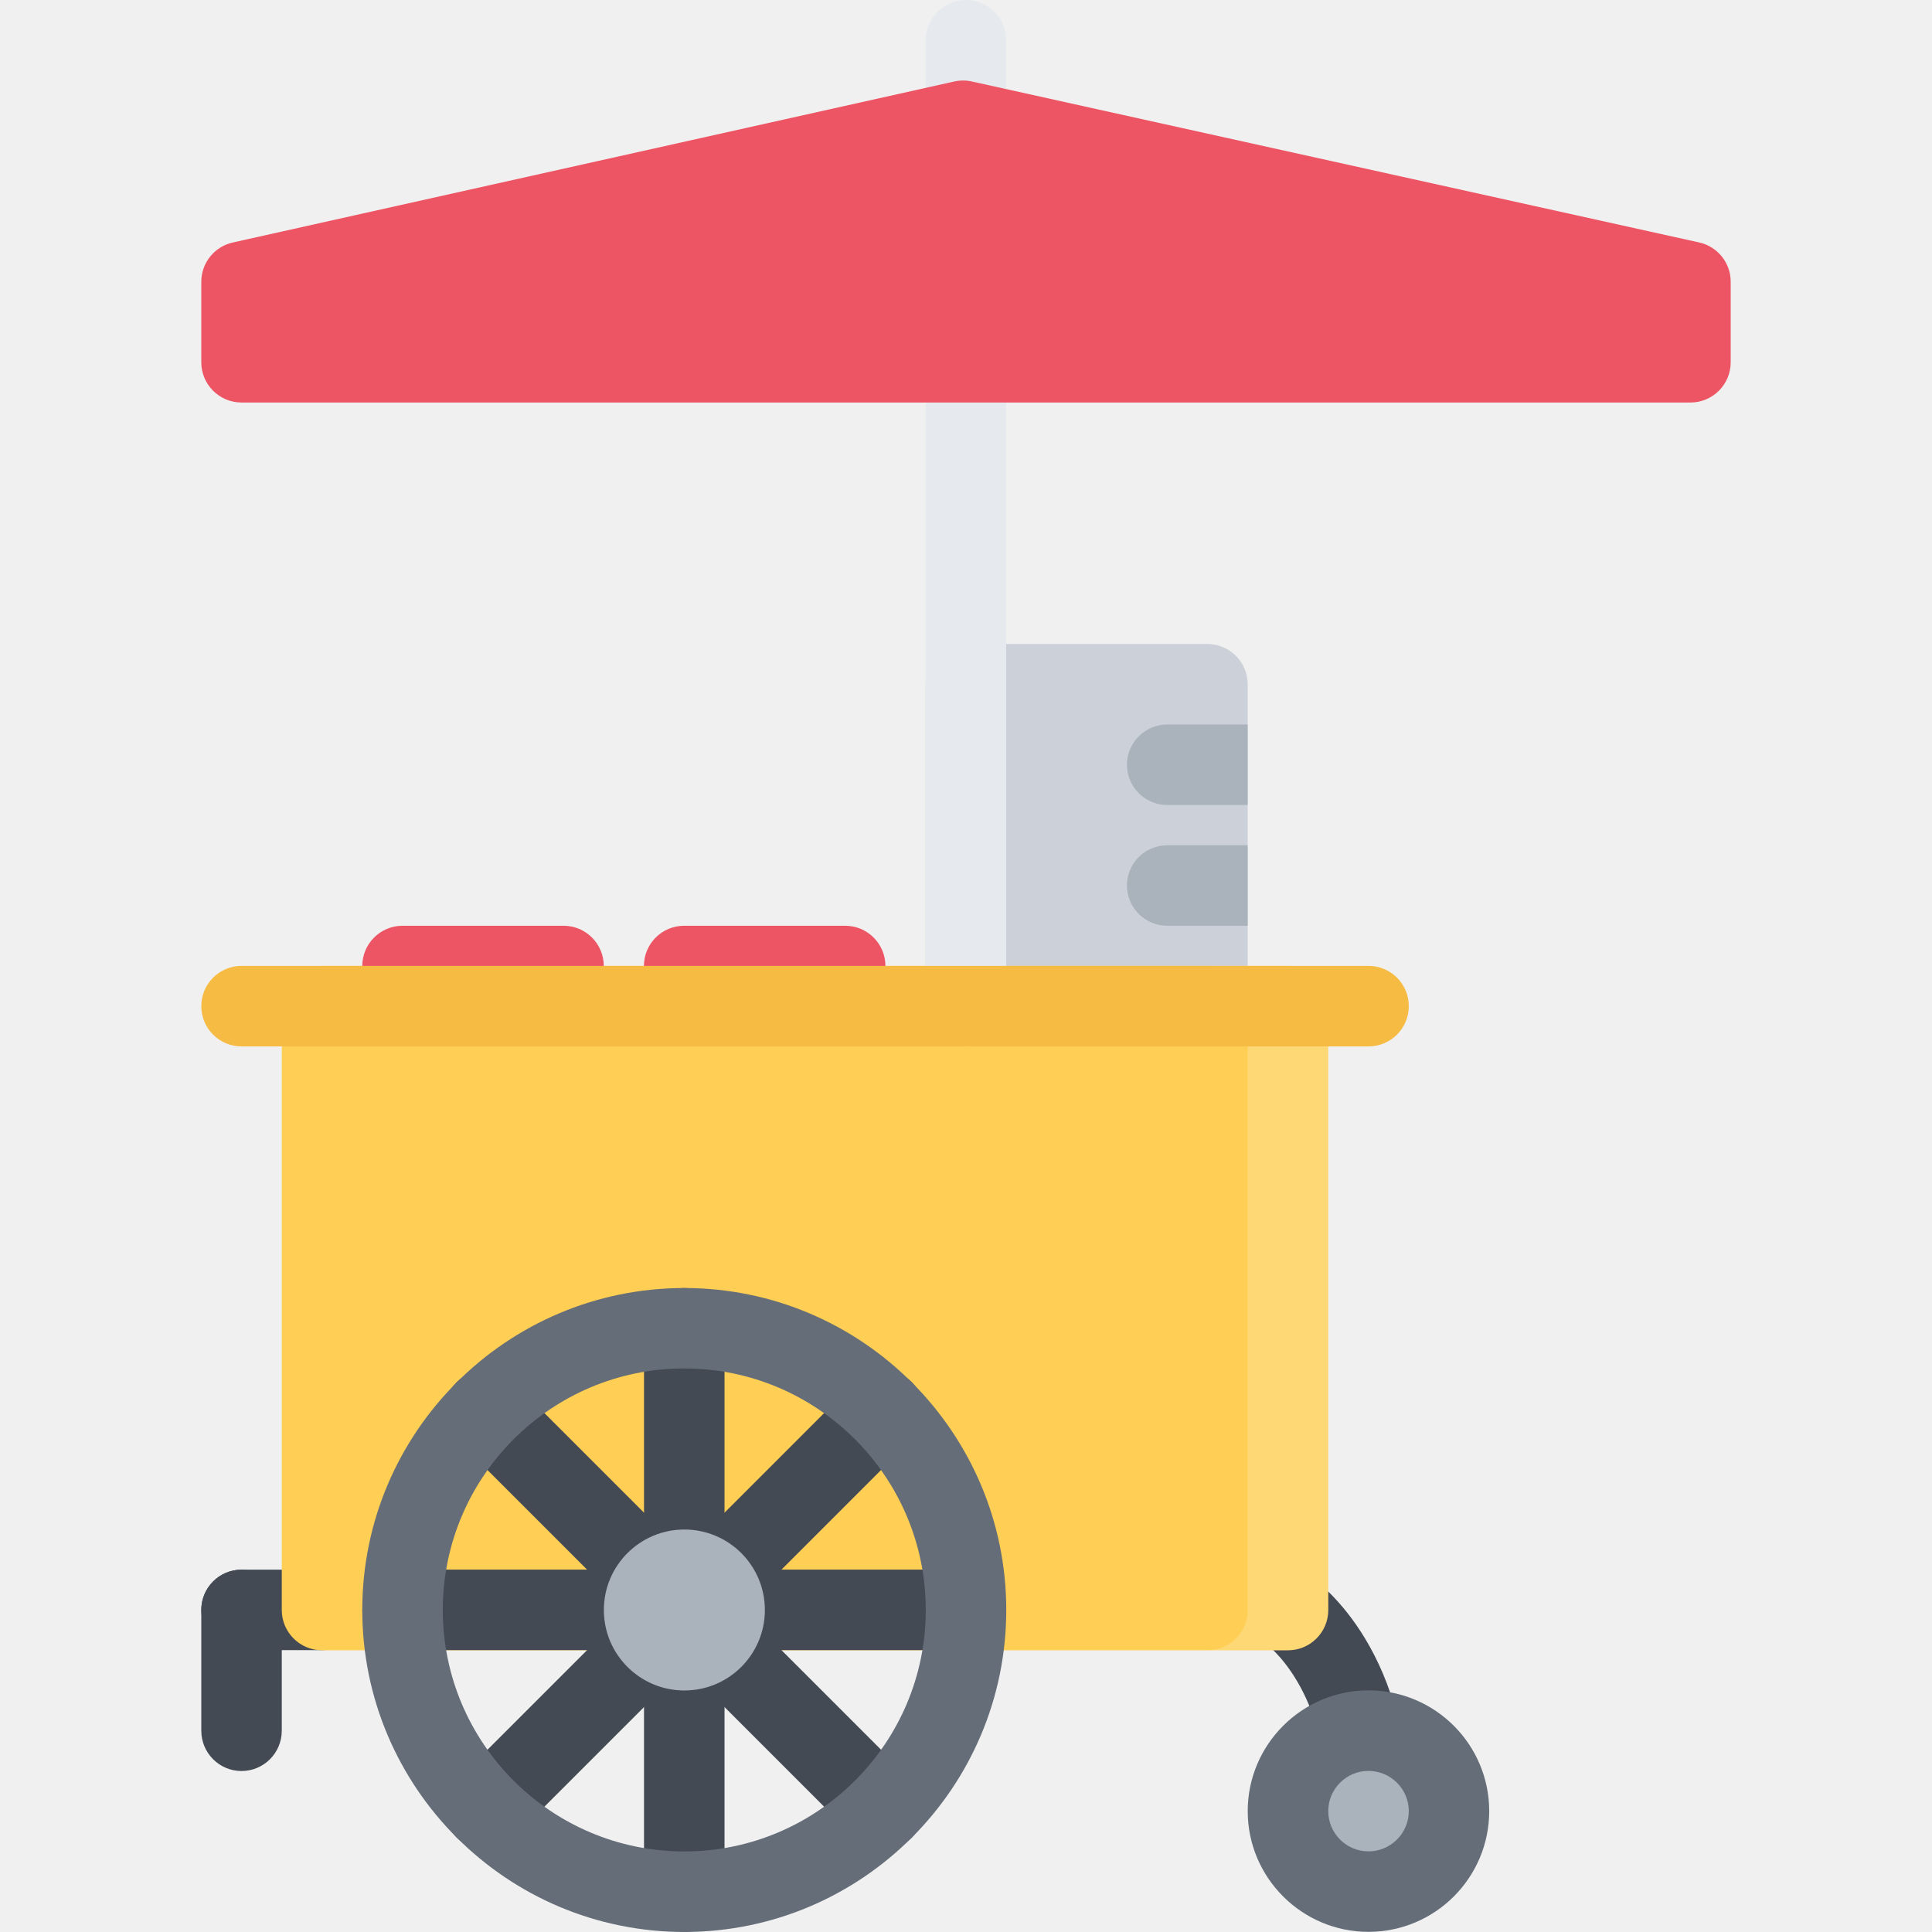
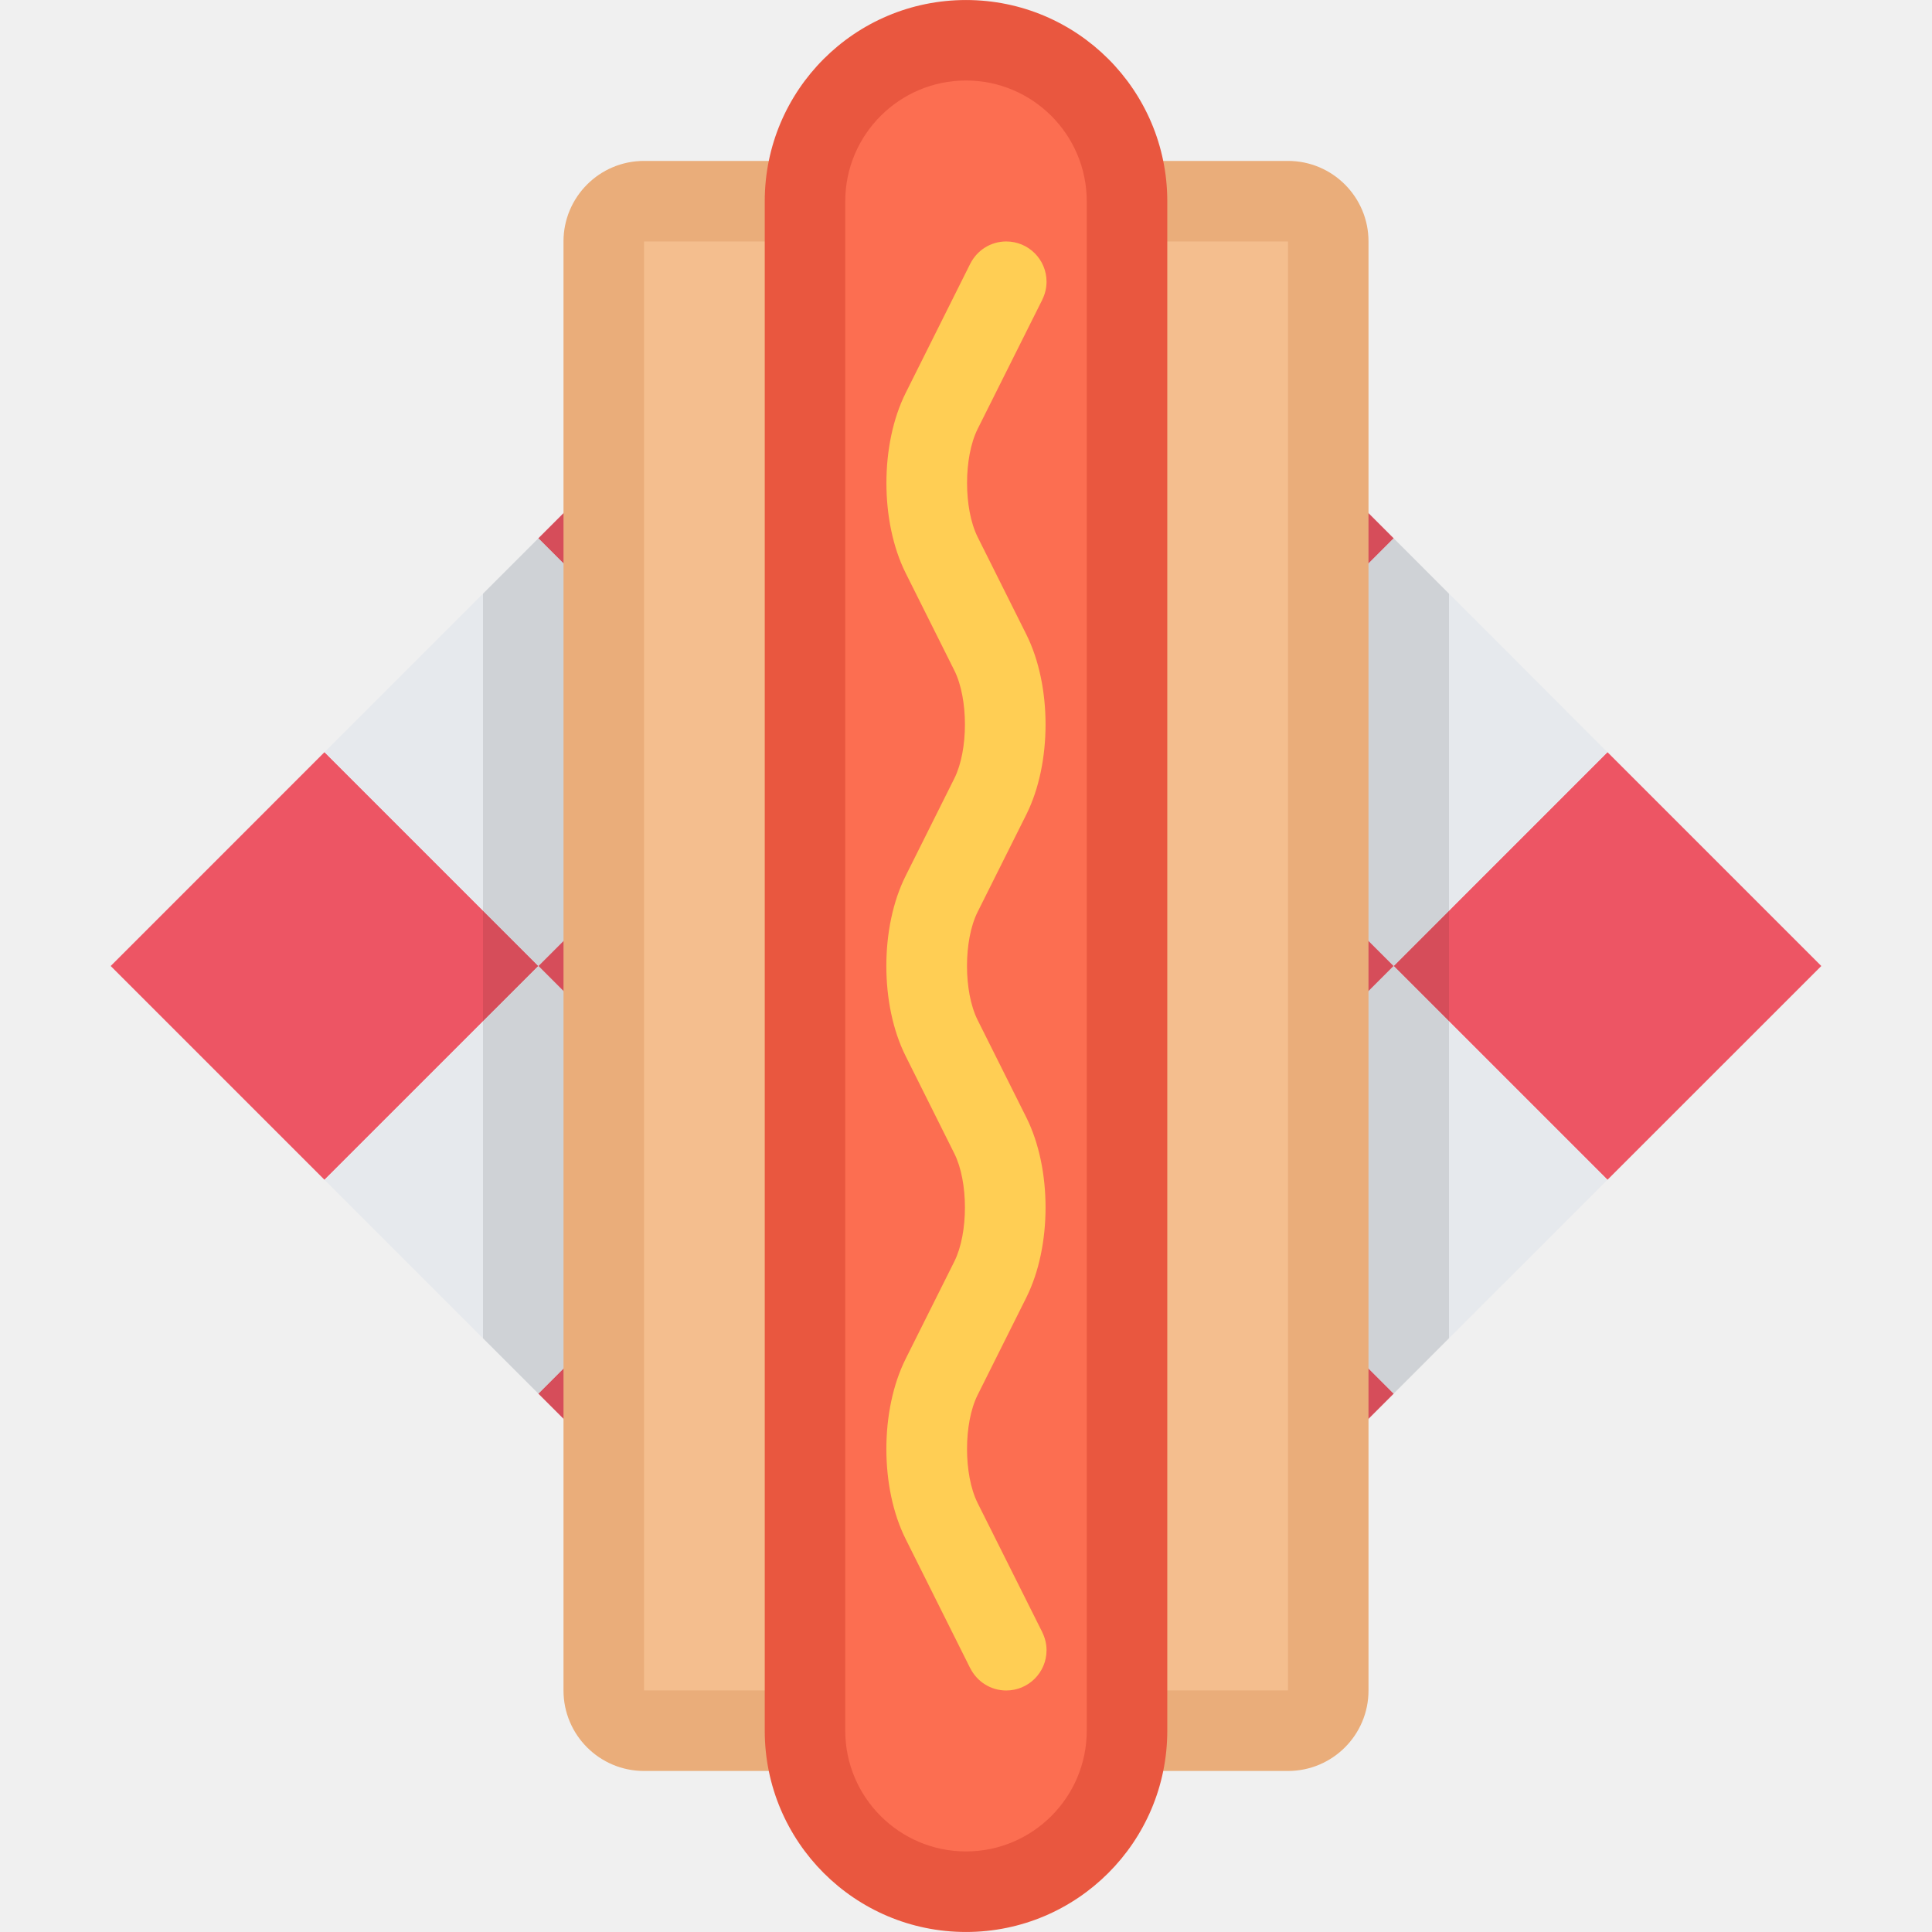
<svg xmlns="http://www.w3.org/2000/svg" class="icon" width="128px" height="128.00px" viewBox="0 0 1024 1024" version="1.1">
-   <path d="M725.312 981.268c-11.75 0-21.31-9.562-21.31-21.344 0-64.498-32.06-88.06-33.436-88.998l0.312 0.156 23.624-35.53c2.124 1.438 52.186 35.748 52.186 124.372 0 11.782-9.564 21.344-21.376 21.344zM170.69 874.614H128.02c-11.782 0-21.328-9.532-21.328-21.31 0-11.782 9.546-21.344 21.328-21.344h42.67c11.782 0 21.328 9.562 21.328 21.344 0 11.778-9.548 21.31-21.328 21.31z" fill="#434A54" />
-   <path d="M128.02 938.676c-11.782 0-21.328-9.562-21.328-21.376v-63.998c0-11.782 9.546-21.344 21.328-21.344 11.78 0 21.326 9.562 21.326 21.344v63.998c0 11.814-9.548 21.376-21.326 21.376z" fill="#434A54" />
-   <path d="M639.942 341.334h-127.98c-11.782 0-21.344 9.56-21.344 21.342v170.652c0 11.794 9.562 21.358 21.344 21.358h127.98c11.812 0 21.344-9.562 21.344-21.358v-170.652a21.33 21.33 0 0 0-21.344-21.342z" fill="#CCD1D9" />
-   <path d="M618.692 384.004c-11.812 0-21.376 9.546-21.376 21.328 0 11.78 9.562 21.342 21.376 21.342h42.594v-42.67h-42.594zM618.692 448.002c-11.812 0-21.376 9.546-21.376 21.328 0 11.78 9.562 21.342 21.376 21.342h42.594v-42.67h-42.594z" fill="#AAB2BC" />
-   <path d="M682.69 511.938h-512c-11.782 0-21.344 9.546-21.344 21.344v320.052c0 11.78 9.562 21.342 21.344 21.342h512c11.75 0 21.312-9.562 21.312-21.342V533.282c0-11.798-9.562-21.344-21.312-21.344z" fill="#FFCE54" />
-   <path d="M682.69 511.938h-42.686c11.782 0 21.312 9.546 21.312 21.344v320.052c0 11.78-9.532 21.342-21.312 21.342h42.686c11.75 0 21.312-9.562 21.312-21.342V533.282c0-11.798-9.562-21.344-21.312-21.344z" fill="#FFFFFF" opacity=".2" />
-   <path d="M768 959.924c0 23.562-19.124 42.686-42.688 42.686-23.56 0-42.624-19.124-42.624-42.686 0-23.56 19.062-42.654 42.624-42.654 23.564 0 42.688 19.094 42.688 42.654z" fill="#AAB2BC" />
-   <path d="M725.312 1023.922c-35.248 0-63.996-28.688-63.996-63.998 0-35.28 28.748-63.998 63.996-63.998 35.312 0 64 28.718 64 63.998 0 35.31-28.688 63.998-64 63.998z m0-85.308c-11.75 0-21.31 9.562-21.31 21.31 0 11.75 9.56 21.344 21.31 21.344 11.782 0 21.376-9.594 21.376-21.344 0-11.748-9.594-21.31-21.376-21.31z" fill="#656D78" />
-   <path d="M362.684 1023.89c-11.782 0-21.344-9.532-21.344-21.344V703.994c0-11.782 9.562-21.312 21.344-21.312s21.328 9.532 21.328 21.312v298.552c0 11.814-9.548 21.344-21.328 21.344z" fill="#434A54" />
-   <path d="M468.244 980.174a21.326 21.326 0 0 1-15.094-6.25l-211.12-211.12c-8.328-8.312-8.328-21.844 0-30.188 8.328-8.312 21.844-8.312 30.17 0l211.12 211.122c8.328 8.344 8.328 21.874 0 30.186a21.312 21.312 0 0 1-15.076 6.25z" fill="#434A54" />
-   <path d="M511.96 874.614H213.39c-11.78 0-21.326-9.562-21.326-21.342 0-11.782 9.546-21.344 21.326-21.344H511.96c11.782 0 21.328 9.562 21.328 21.344 0.002 11.778-9.546 21.342-21.328 21.342z" fill="#434A54" />
-   <path d="M257.124 980.174a21.326 21.326 0 0 1-15.094-6.25c-8.328-8.312-8.328-21.842 0-30.186l211.12-211.122c8.328-8.312 21.842-8.312 30.17 0 8.328 8.344 8.328 21.876 0 30.188L272.2 973.924a21.278 21.278 0 0 1-15.076 6.25z" fill="#434A54" />
-   <path d="M320.06 853.334a42.67 42.654 0 1 0 85.34 0 42.67 42.654 0 1 0-85.34 0Z" fill="#AAB2BC" />
-   <path d="M511.96 554.624c-11.782 0-21.344-9.562-21.344-21.342V21.342c0-11.782 9.562-21.326 21.344-21.326s21.328 9.544 21.328 21.326v511.94c0.002 11.778-9.546 21.342-21.328 21.342z" fill="#E6E9ED" />
-   <path d="M900.622 128.512L515.07 43.186a21.472 21.472 0 0 0-9.25 0L123.378 128.528a21.326 21.326 0 0 0-16.688 20.81v42.672c0 11.782 9.546 21.326 21.328 21.326h767.976c11.782 0 21.312-9.544 21.312-21.326V149.338c0.002-10-6.934-18.654-16.684-20.826zM298.686 533.328h-85.342c-11.78 0-21.326-9.546-21.326-21.328s9.546-21.328 21.326-21.328h85.342c11.782 0 21.328 9.546 21.328 21.328s-9.548 21.328-21.328 21.328zM447.948 533.328h-85.326c-11.782 0-21.328-9.546-21.328-21.328s9.546-21.328 21.328-21.328h85.326c11.796 0 21.344 9.546 21.344 21.328s-9.548 21.328-21.344 21.328z" fill="#ED5564" />
-   <path d="M725.312 554.624H128.02c-11.782 0-21.328-9.562-21.328-21.342 0-11.796 9.546-21.344 21.328-21.344h597.292c11.812 0 21.376 9.546 21.376 21.344 0 11.778-9.564 21.342-21.376 21.342z" fill="#F6BB42" />
-   <path d="M362.684 1023.984c-94.106 0-170.666-76.558-170.666-170.682 0-94.06 76.56-170.622 170.666-170.622 94.092 0 170.652 76.56 170.652 170.622 0 94.124-76.56 170.682-170.652 170.682z m0-298.68c-70.576 0-127.996 57.438-127.996 127.998 0 70.592 57.42 127.996 127.996 127.996s127.996-57.404 127.996-127.996c0-70.56-57.42-127.998-127.996-127.998z" fill="#656D78" />
+   <path d="M512.002 58.632l113.34 113.34-113.34 113.34-113.34-113.34zM512.004 285.314l113.34 113.34-113.338 113.338-113.34-113.34z" fill="#E6E9ED" />
+   <path d="M398.66 625.312L285.334 512l113.326-113.34L512 512zM171.992 625.312L58.668 512l113.324-113.34L285.334 512z" fill="#ED5564" />
+   <path d="M398.66 398.66l-113.326-113.34 113.326-113.342L512 285.32zM398.66 851.992l-113.326-113.34 113.326-113.34 113.34 113.34z" fill="#ED5564" />
+   <path d="M512 738.652l-113.34-113.34L512 512l113.34 113.312zM285.334 512l-113.342-113.34 113.342-113.34 113.326 113.34zM285.334 738.652l-113.342-113.34L285.334 512l113.326 113.312zM512.02 738.65l113.34 113.34-113.34 113.34-113.34-113.342z" fill="#E6E9ED" />
+   <path d="M625.34 398.66L738.682 512l-113.342 113.312L512 512zM851.992 398.66l113.34 113.34-113.34 113.312L738.682 512zM625.348 852.002l-113.34-113.34 113.34-113.34 113.34 113.34z" fill="#ED5564" />
+   <path d="M625.34 398.664L512 285.324l113.34-113.34 113.34 113.34z" fill="#ED5564" />
+   <path d="M738.682 512l113.31 113.312-113.31 113.34-113.342-113.34zM738.682 285.32l113.31 113.34L738.682 512l-113.342-113.34z" fill="#E6E9ED" />
+   <path d="M341.332 917.304c-11.766 0-21.326-9.562-21.326-21.344V127.98c0-11.782 9.56-21.344 21.326-21.344h341.352c11.75 0 21.312 9.562 21.312 21.344v767.98c0 11.782-9.562 21.344-21.312 21.344H341.332z" fill="#F4BE8E" />
+   <path d="M682.684 85.292H341.332c-23.56 0-42.67 19.124-42.67 42.688v767.98c0 23.594 19.11 42.688 42.67 42.688h341.352c23.562 0 42.656-19.094 42.656-42.688V127.98c0-23.564-19.094-42.688-42.656-42.688z m0 810.668H341.332V127.98h341.352v767.98z" fill="#EAAD7A" />
+   <path d="M512 1002.644c-47.044 0-85.326-38.278-85.326-85.34V106.666c0-47.062 38.282-85.342 85.326-85.342 47.062 0 85.342 38.28 85.342 85.342v810.638c0 47.064-38.28 85.34-85.342 85.34z" fill="#FC6E51" />
+   <path d="M512 0.012c-58.904 0-106.67 47.75-106.67 106.654v810.638c0 58.902 47.766 106.684 106.67 106.684s106.684-47.782 106.684-106.684V106.666c0-58.904-47.78-106.654-106.684-106.654z m63.998 917.292c0 35.282-28.686 63.996-63.998 63.996-35.294 0-63.998-28.714-63.998-63.996V106.666c0-35.282 28.704-63.998 63.998-63.998 35.312 0 63.998 28.716 63.998 63.998v810.638z" fill="#E9573F" />
+   <path d="M552.438 865.118l-34.282-68.496c-7.484-15-7.484-42.282 0-57.25l25.828-51.688c13.578-27.188 13.578-68.214 0-95.402l-25.844-51.688c-7.484-14.968-7.484-42.25 0-57.218l25.844-51.686c13.578-27.188 13.578-68.216 0-95.404l-25.812-51.654c-7.484-15-7.484-42.282 0-57.28l34.266-68.5h-0.032a21.22 21.22 0 0 0 2.282-9.532c0-11.78-9.562-21.342-21.36-21.342-8.344 0-15.562 4.812-19.062 11.812h-0.016l-34.232 68.5c-13.594 27.186-13.594 68.186-0.016 95.404l25.826 51.656c7.484 15 7.484 42.28-0.016 57.248l-25.826 51.686c-13.61 27.186-13.61 68.216 0 95.404l25.826 51.688c7.5 14.968 7.5 42.246 0 57.246l-25.826 51.656c-13.594 27.218-13.594 68.218 0.016 95.402l34.248 68.532 0.016-0.032c3.5 7 10.718 11.812 19.062 11.812 11.796 0 21.36-9.562 21.36-21.344a21.22 21.22 0 0 0-2.282-9.532h0.032z" fill="#FFCE54" />
+   <path d="M725.34 751.996l13.342-13.344 29.31-29.344V314.662l-29.31-29.342-13.342-13.344zM256.006 709.308l29.328 29.344 13.328 13.344v-480.02l-13.328 13.344-29.328 29.342z" opacity=".1" />
</svg>
